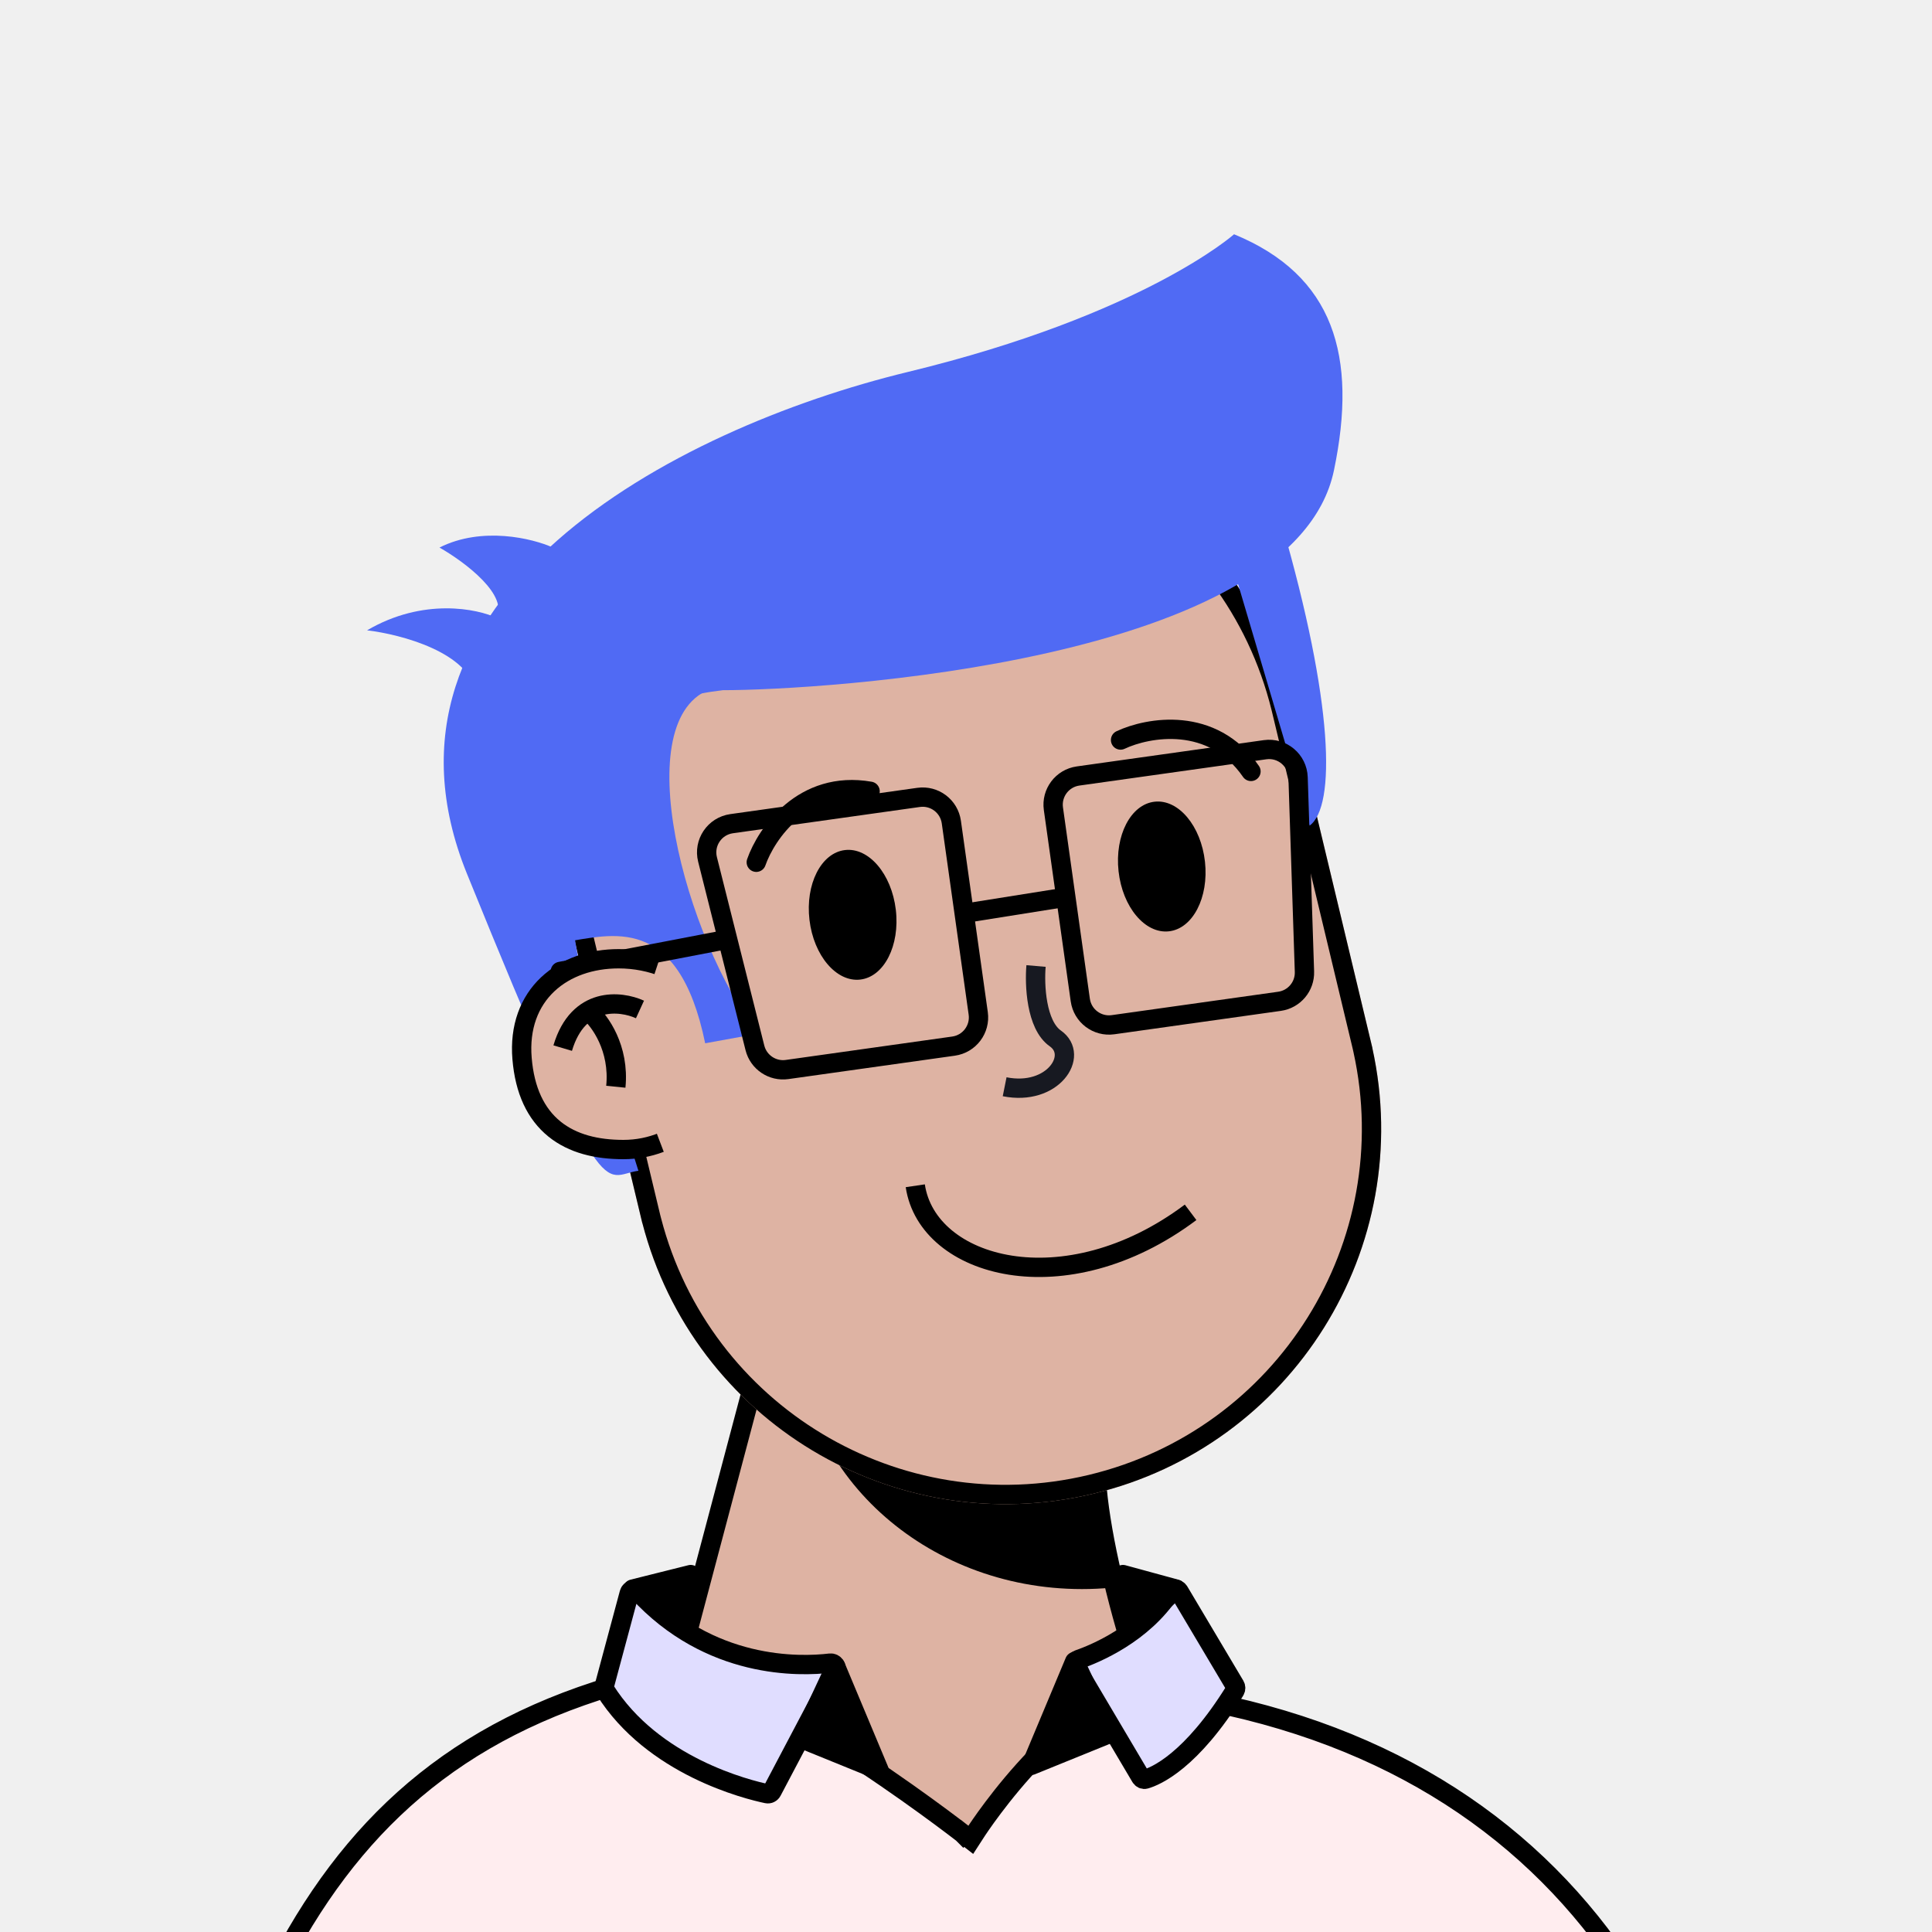
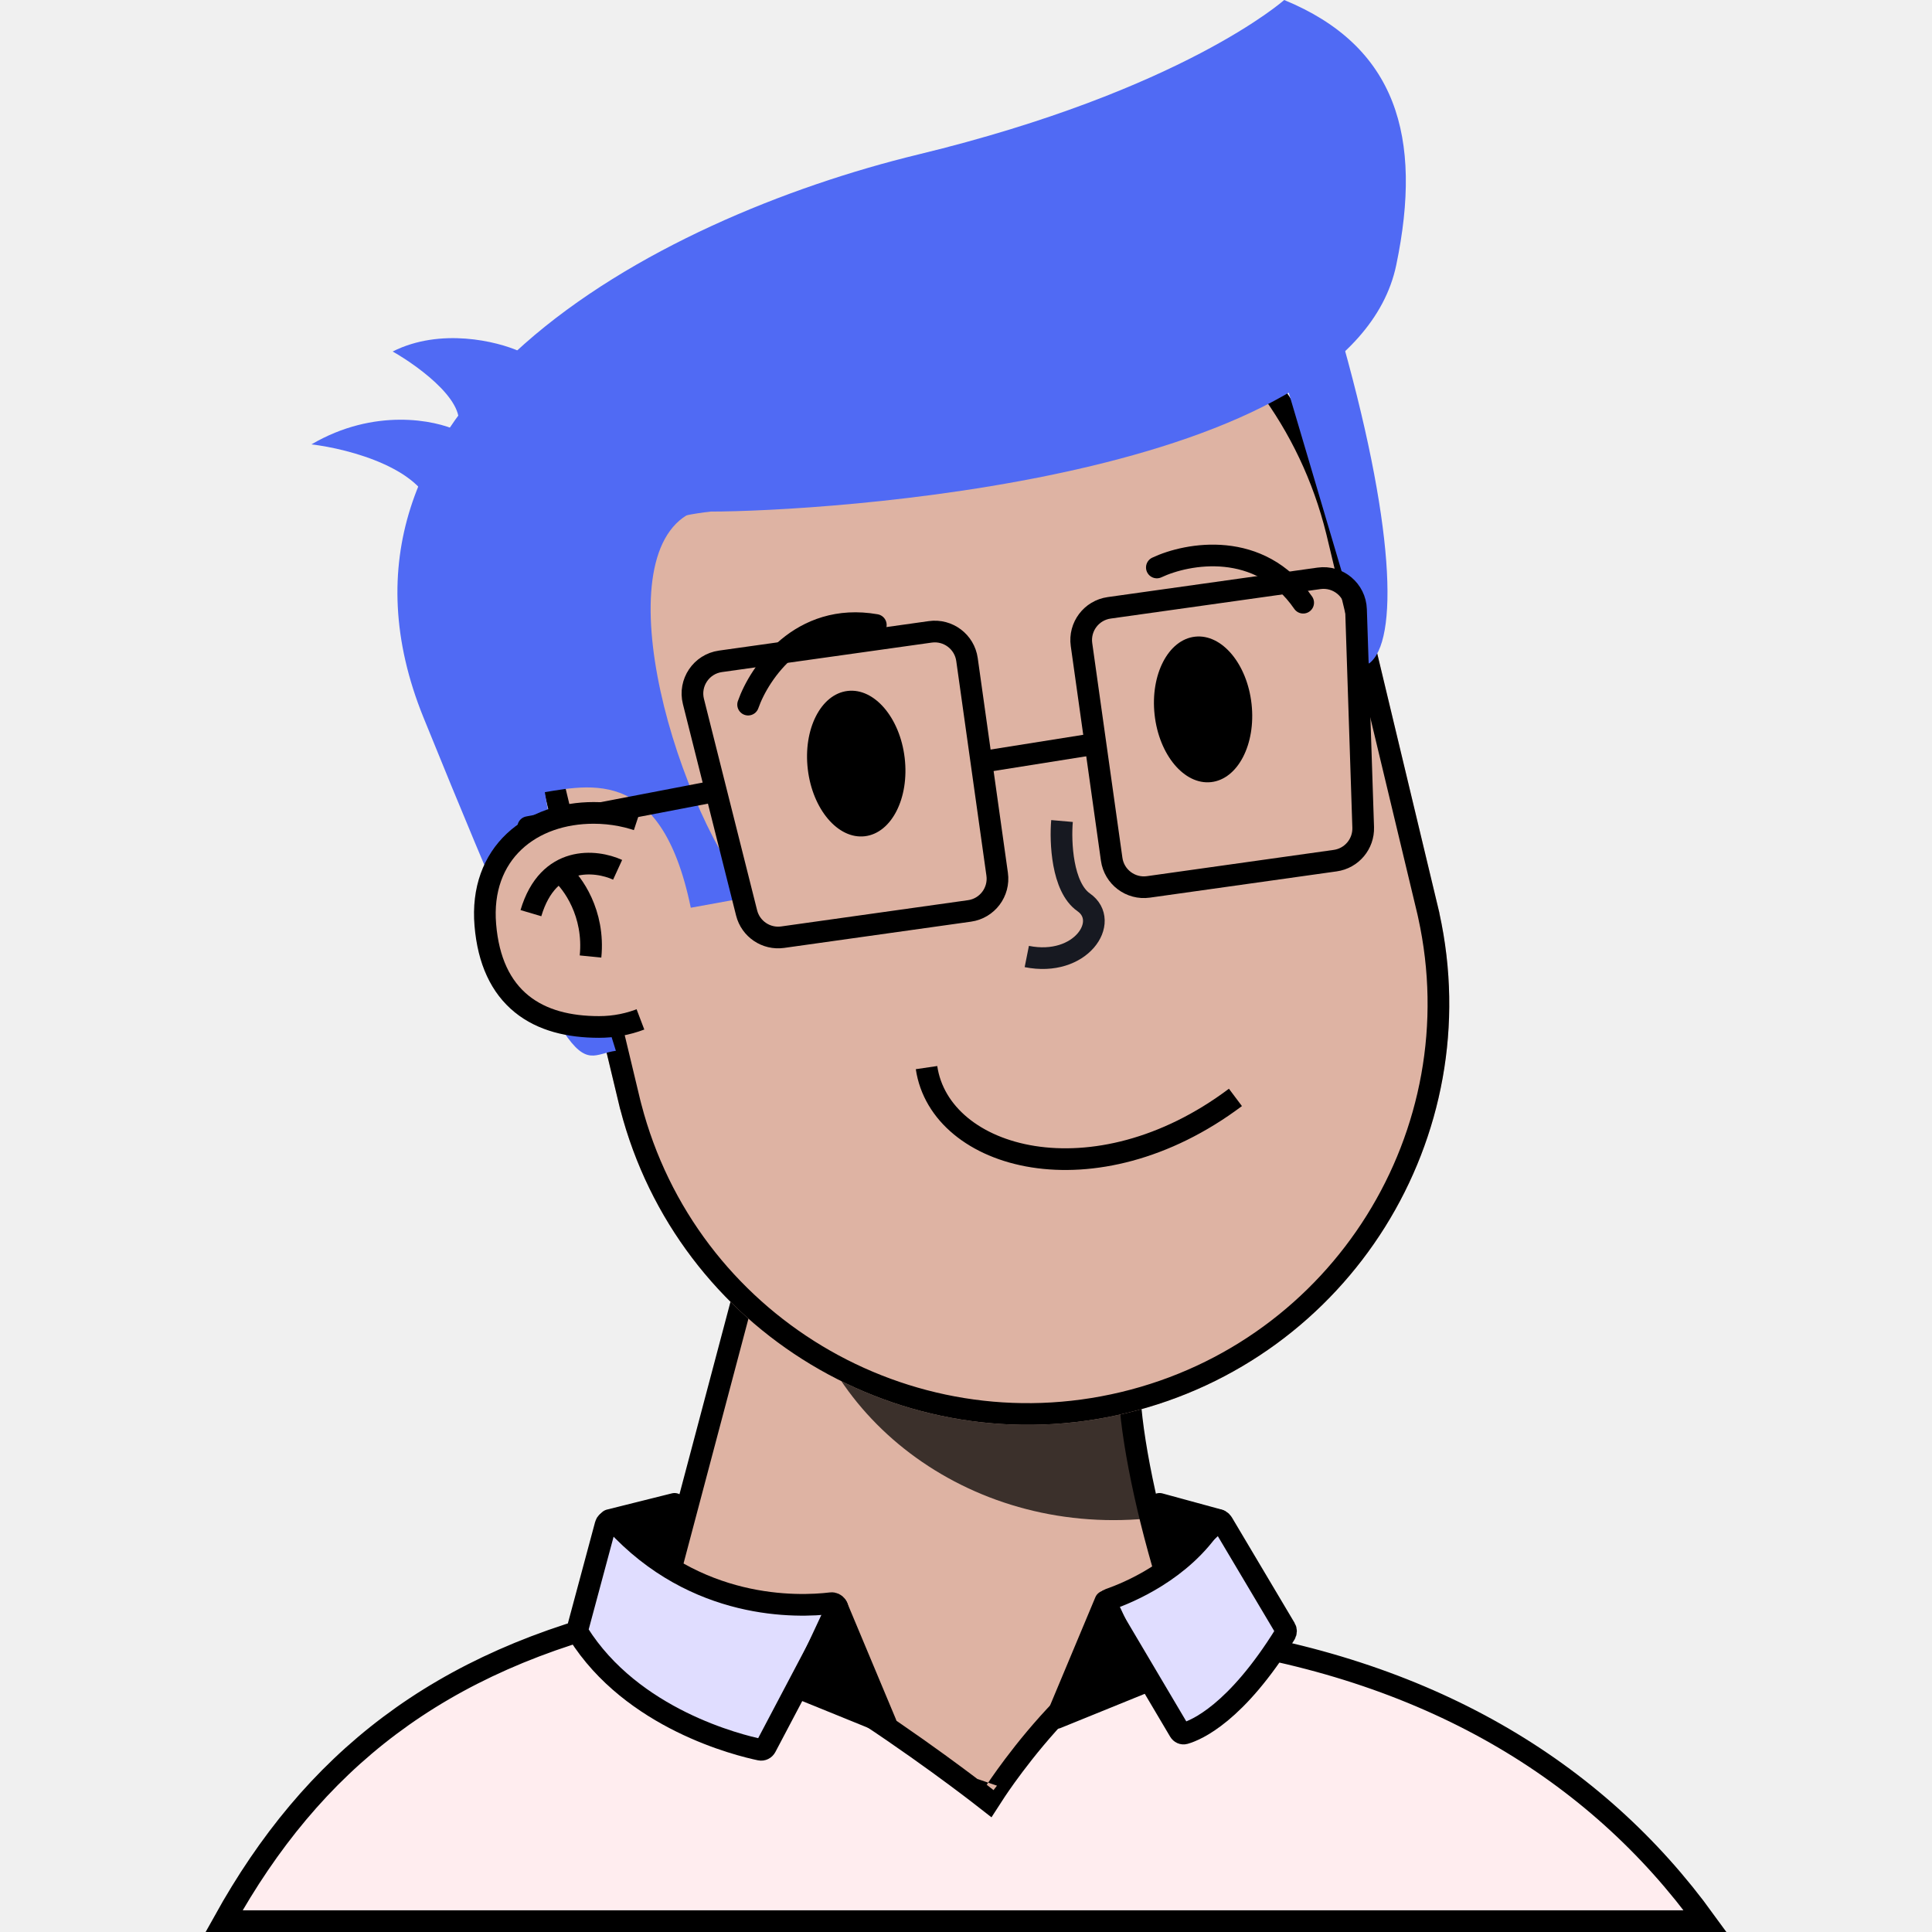
- <svg xmlns="http://www.w3.org/2000/svg" width="280" height="280" viewBox="0 0 400 400" preserveAspectRatio="xMidYMax meet" fill="none">
-   <g transform="translate(100, 65)">
+ <svg xmlns="http://www.w3.org/2000/svg" width="280" height="280" viewBox="0 0 400 400" preserveAspectRatio="xMidYMax" fill="none" version="1.1" id="svg30">
+   <defs id="defs30" />
+   <g transform="matrix(1.122024,0,0,1.122024,91.40666,18.5112)" id="g30">
    <g id="vue-color-avatar-face">
-       <g clip-path="url(#clip0)">
-         <path d="M154 319.5C139.6 299.5 128.333 260.834 127 241.5L58.5 212L30 319.5H154Z" fill="#DEB3A3" stroke="black" stroke-width="4" />
-         <mask id="mask0" style="mask-type: alpha" maskUnits="userSpaceOnUse" x="30" y="212" width="124" height="118">
-           <path d="M154 329.5C139.6 309.5 128.333 260.834 127 241.5L58.5 212L30 329.5H154Z" fill="#DEB3A3" />
+       <g clip-path="url(#clip0)" id="g5">
+         <path d="m 154,319.5 c -14.4,-20 -25.667,-58.666 -27,-78 L 58.5,212 30,319.5 Z" fill="#deb3a3" stroke="#000000" stroke-width="4" id="path1" />
+         <mask id="mask0" maskUnits="userSpaceOnUse" x="30" y="212" width="124" height="118">
+           <path d="m 154,329.5 c -14.4,-20 -25.667,-68.666 -27,-88 L 58.5,212 30,329.5 Z" fill="#deb3a3" id="path2" />
        </mask>
-         <g mask="url(#mask0)">
-           <g style="mix-blend-mode: multiply">
-             <ellipse cx="124" cy="210" rx="59" ry="54" fill="black" />
+         <g mask="url(#mask0)" id="g3">
+           <g style="mix-blend-mode:multiply" id="g2">
+             <ellipse cx="124" cy="210" rx="59" ry="54" fill="#000000" id="ellipse2" />
          </g>
        </g>
-         <mask id="path-4-inside-1" fill="white">
-           <path fill-rule="evenodd" clip-rule="evenodd" d="M183.886 150.917C183.859 150.801 183.831 150.685 183.803 150.569C183.776 150.454 183.748 150.338 183.719 150.222L167.323 81.785C167.306 81.718 167.29 81.65 167.274 81.582C167.258 81.514 167.242 81.447 167.225 81.379L167.152 81.075L167.151 81.076C156.933 39.631 115.156 14.147 73.582 24.108C32.008 34.069 6.315 75.717 15.988 117.293L15.986 117.293L32.978 188.211L32.992 188.208C43.594 229.112 85.062 254.149 126.329 244.261C167.597 234.374 193.216 193.264 184.131 151.996L184.144 151.993L183.886 150.917Z" />
+         <mask id="path-4-inside-1" fill="#ffffff">
+           <path fill-rule="evenodd" clip-rule="evenodd" d="m 183.886,150.917 c -0.027,-0.116 -0.055,-0.232 -0.083,-0.348 -0.027,-0.115 -0.055,-0.231 -0.084,-0.347 L 167.323,81.785 c -0.017,-0.068 -0.033,-0.136 -0.049,-0.203 -0.016,-0.068 -0.032,-0.136 -0.049,-0.203 l -0.073,-0.303 -10e-4,3e-4 C 156.933,39.631 115.156,14.147 73.582,24.108 32.008,34.069 6.315,75.717 15.988,117.293 h -0.002 l 16.991,70.918 0.014,-0.003 c 10.603,40.904 52.07,65.941 93.337,56.053 41.268,-9.887 66.887,-50.997 57.802,-92.265 l 0.013,-0.003 z" id="path3" />
        </mask>
-         <path fill-rule="evenodd" clip-rule="evenodd" d="M183.886 150.917C183.859 150.801 183.831 150.685 183.803 150.569C183.776 150.454 183.748 150.338 183.719 150.222L167.323 81.785C167.306 81.718 167.29 81.65 167.274 81.582C167.258 81.514 167.242 81.447 167.225 81.379L167.152 81.075L167.151 81.076C156.933 39.631 115.156 14.147 73.582 24.108C32.008 34.069 6.315 75.717 15.988 117.293L15.986 117.293L32.978 188.211L32.992 188.208C43.594 229.112 85.062 254.149 126.329 244.261C167.597 234.374 193.216 193.264 184.131 151.996L184.144 151.993L183.886 150.917Z" fill="#DEB3A3" />
-         <path d="M183.886 150.917L179.992 151.831L179.994 151.84L179.996 151.849L183.886 150.917ZM183.719 150.222L179.83 151.154L179.832 151.163L179.834 151.172L183.719 150.222ZM167.323 81.785L163.43 82.708L163.433 82.718L167.323 81.785ZM167.274 81.582L163.384 82.514L163.384 82.514L167.274 81.582ZM167.225 81.379L163.335 82.311L163.338 82.321L167.225 81.379ZM167.152 81.075L171.042 80.143L170.111 76.255L166.222 77.185L167.152 81.075ZM167.151 81.076L163.267 82.033L164.218 85.89L168.081 84.966L167.151 81.076ZM73.582 24.108L72.65 20.218L73.582 24.108ZM15.988 117.293L16.922 121.182L20.784 120.255L19.884 116.386L15.988 117.293ZM15.986 117.293L15.052 113.404L11.165 114.337L12.096 118.225L15.986 117.293ZM32.978 188.211L29.088 189.143L30.02 193.035L33.911 192.101L32.978 188.211ZM32.992 188.208L36.864 187.204L35.878 183.401L32.058 184.318L32.992 188.208ZM126.329 244.261L125.397 240.371H125.397L126.329 244.261ZM184.131 151.996L183.2 148.106L179.381 149.021L180.225 152.856L184.131 151.996ZM184.144 151.993L185.075 155.883L188.966 154.951L188.034 151.061L184.144 151.993ZM187.78 150.002C187.751 149.881 187.722 149.759 187.693 149.637L179.914 151.502C179.94 151.611 179.966 151.721 179.992 151.831L187.78 150.002ZM187.693 149.637C187.664 149.516 187.635 149.395 187.605 149.273L179.834 151.172C179.861 151.281 179.887 151.391 179.914 151.502L187.693 149.637ZM163.433 82.718L179.83 151.154L187.609 149.29L171.212 80.853L163.433 82.718ZM171.215 80.863C171.198 80.793 171.181 80.722 171.164 80.65L163.384 82.514C163.4 82.578 163.415 82.642 163.43 82.708L171.215 80.863ZM171.164 80.65C171.147 80.579 171.13 80.508 171.113 80.436L163.338 82.321C163.353 82.385 163.369 82.449 163.384 82.514L171.164 80.65ZM163.262 82.007L163.335 82.311L171.115 80.447L171.042 80.143L163.262 82.007ZM168.081 84.966L168.083 84.966L166.222 77.185L166.221 77.185L168.081 84.966ZM171.035 80.118C160.291 36.54 116.364 9.745 72.65 20.218L74.514 27.998C113.949 18.55 153.575 42.722 163.267 82.033L171.035 80.118ZM72.65 20.218C28.936 30.692 1.922 74.484 12.092 118.199L19.884 116.386C10.709 76.951 35.08 37.446 74.514 27.998L72.65 20.218ZM16.92 121.183L16.922 121.182L15.054 113.403L15.052 113.404L16.92 121.183ZM36.868 187.279L19.876 116.361L12.096 118.225L29.088 189.143L36.868 187.279ZM32.058 184.318L32.044 184.322L33.911 192.101L33.925 192.097L32.058 184.318ZM29.119 189.211C40.269 232.223 83.869 258.548 127.261 248.151L125.397 240.371C86.254 249.75 46.92 226.002 36.864 187.204L29.119 189.211ZM127.261 248.151C170.653 237.755 197.591 194.53 188.038 151.136L180.225 152.856C188.842 191.999 164.541 230.993 125.397 240.371L127.261 248.151ZM183.212 148.103L183.2 148.106L185.063 155.886L185.075 155.883L183.212 148.103ZM179.996 151.849L180.254 152.925L188.034 151.061L187.776 149.985L179.996 151.849Z" fill="black" mask="url(#path-4-inside-1)" />
+         <path fill-rule="evenodd" clip-rule="evenodd" d="m 183.886,150.917 c -0.027,-0.116 -0.055,-0.232 -0.083,-0.348 -0.027,-0.115 -0.055,-0.231 -0.084,-0.347 L 167.323,81.785 c -0.017,-0.068 -0.033,-0.136 -0.049,-0.203 -0.016,-0.068 -0.032,-0.136 -0.049,-0.203 l -0.073,-0.303 -10e-4,3e-4 C 156.933,39.631 115.156,14.147 73.582,24.108 32.008,34.069 6.315,75.717 15.988,117.293 h -0.002 l 16.991,70.918 0.014,-0.003 c 10.603,40.904 52.07,65.941 93.337,56.053 41.268,-9.887 66.887,-50.997 57.802,-92.265 l 0.013,-0.003 z" fill="#deb3a3" id="path4" />
+         <path d="m 183.886,150.917 -3.894,0.914 0.002,0.009 0.002,0.009 z m -0.167,-0.695 -3.889,0.932 0.002,0.009 0.002,0.009 z m -16.396,-68.436 -3.893,0.922 0.003,0.01 z m -0.049,-0.203 -3.89,0.932 v 1e-4 z m -0.049,-0.203 -3.89,0.932 0.003,0.01 z m -0.073,-0.303 3.89,-0.932 -0.931,-3.888 -3.889,0.93 z m -10e-4,3e-4 -3.884,0.958 0.951,3.857 3.863,-0.924 z M 73.582,24.108 72.65,20.218 Z m -57.594,93.185 0.934,3.889 3.862,-0.927 -0.9,-3.869 z m -0.002,0 -0.934,-3.889 -3.887,0.933 0.931,3.888 z m 16.991,70.918 -3.89,0.932 0.932,3.892 3.891,-0.934 z m 0.014,-0.003 3.872,-1.004 -0.986,-3.803 -3.82,0.917 z m 93.337,56.053 -0.932,-3.89 v 0 z m 57.802,-92.265 -0.931,-3.89 -3.819,0.915 0.844,3.835 z m 0.013,-0.003 0.931,3.89 3.891,-0.932 -0.932,-3.89 z m 3.636,-1.991 c -0.029,-0.121 -0.058,-0.243 -0.087,-0.365 l -7.779,1.865 c 0.026,0.109 0.052,0.219 0.078,0.329 z m -0.087,-0.365 c -0.029,-0.121 -0.058,-0.242 -0.088,-0.364 l -7.771,1.899 c 0.027,0.109 0.053,0.219 0.08,0.33 z m -24.26,-66.919 16.397,68.436 7.779,-1.864 -16.397,-68.436 z m 7.782,-1.854 c -0.017,-0.071 -0.034,-0.142 -0.051,-0.213 l -7.78,1.864 c 0.016,0.064 0.031,0.128 0.046,0.193 z M 171.164,80.65 c -0.017,-0.071 -0.034,-0.142 -0.051,-0.214 l -7.775,1.885 c 0.015,0.064 0.031,0.128 0.046,0.193 z m -7.902,1.357 0.073,0.304 7.78,-1.864 -0.073,-0.303 z m 4.819,2.959 0.002,-4e-4 -1.861,-7.781 -0.001,3e-4 z m 2.954,-4.848 C 160.291,36.54 116.364,9.745 72.65,20.218 l 1.864,7.78 c 39.435,-9.448 79.061,14.724 88.753,54.035 z M 72.65,20.218 C 28.936,30.692 1.922,74.484 12.092,118.199 l 7.792,-1.813 C 10.709,76.951 35.08,37.446 74.514,27.998 Z m -55.73,100.965 0.002,-0.001 -1.868,-7.779 -0.002,10e-4 z m 19.947,66.096 -16.991,-70.918 -7.78,1.864 16.991,70.918 z m -4.81,-2.961 -0.014,0.004 1.867,7.779 0.014,-0.004 z m -2.938,4.893 c 11.149,43.012 54.75,69.337 98.141,58.94 l -1.864,-7.78 C 86.254,249.75 46.92,226.002 36.864,187.204 Z m 98.141,58.94 c 43.392,-10.396 70.33,-53.621 60.777,-97.015 l -7.813,1.72 c 8.617,39.143 -15.684,78.137 -54.828,87.515 z m 55.951,-100.048 -0.012,0.003 1.863,7.78 0.012,-0.003 z m -3.216,3.746 0.258,1.076 7.78,-1.864 -0.258,-1.076 z" fill="#000000" mask="url(#path-4-inside-1)" id="path5" />
      </g>
-       <defs>
+       <defs id="defs5">
        <clipPath id="clip0">
-           <rect width="200" height="320" fill="white" />
+           <rect width="200" height="320" fill="#ffffff" id="rect5" x="0" y="0" />
        </clipPath>
      </defs>
    </g>
    <g id="vue-color-avatar-eyes">
-       <g transform="translate(60, 95)">
-         <ellipse cx="16.53" cy="29.402" rx="9" ry="13.5" transform="rotate(-6.77646 16.5301 29.4023)" fill="black" />
-         <ellipse cx="80.531" cy="19.402" rx="9" ry="13.5" transform="rotate(-6.27568 80.5312 19.4021)" fill="black" />
+       <g transform="translate(60,95)" id="g6">
+         <ellipse cx="16.53" cy="29.402" rx="9" ry="13.5" transform="rotate(-6.77646,16.5301,29.4023)" fill="#000000" id="ellipse5" />
+         <ellipse cx="80.531" cy="19.402" rx="9" ry="13.5" transform="rotate(-6.27568,80.5312,19.4021)" fill="#000000" id="ellipse6" />
      </g>
    </g>
    <g id="vue-color-avatar-nose">
-       <g transform="translate(98, 128)">
-         <path d="M16.5 7C16.167 10.833 16.5 19.2 20.5 22C25.5 25.5 20 34 10 32" stroke="#171921" stroke-width="4" />
+       <g transform="translate(98,128)" id="g7">
+         <path d="m 16.5,7 c -0.333,3.833 0,12.2 4,15 5,3.5 -0.5,12 -10.5,10" stroke="#171921" stroke-width="4" id="path6" />
      </g>
    </g>
    <g id="vue-color-avatar-eyebrows">
-       <g transform="translate(33, 78)">
-         <path d="M99 10.214C104.667 7.548 118 5.114 126 16.714" stroke="black" stroke-width="4" stroke-linecap="round" />
-         <path d="M23.579 35.521C25.65 29.61 33.261 18.396 47.142 20.822" stroke="black" stroke-width="4" stroke-linecap="round" />
+       <g transform="translate(33,78)" id="g8">
+         <path d="m 99,10.214 c 5.667,-2.667 19,-5.1 27,6.5" stroke="#000000" stroke-width="4" stroke-linecap="round" id="path7" />
+         <path d="M 23.579,35.521 C 25.65,29.61 33.261,18.396 47.142,20.822" stroke="#000000" stroke-width="4" stroke-linecap="round" id="path8" />
      </g>
    </g>
    <g id="vue-color-avatar-tops">
-       <g transform="translate(-34, -19)">
-         <path d="M210.177 51.397C201.855 91.294 103.499 96.896 83.677 96.896C31.655 102.823 56.625 165.262 66.177 196.396C58.677 197.396 59.677 206.396 30.677 134.896C7.477 77.696 73.183 42.834 121.999 31C170.815 19.165 189.499 2.502 189.499 2.502C210.177 11 215.116 27.718 210.177 51.397Z" fill="#506AF4" />
-         <path d="M205.134 124.947L189.316 71.507L199.354 62.364C210.109 99.452 210.601 120.988 205.134 124.947Z" fill="#506AF4" />
-         <path d="M80 170C74.4 142.8 60.333 147.667 51 149L41 105L81.584 96.506C82.336 96.266 83.141 96.096 84 96L81.584 96.506C63.433 102.299 75.957 148.796 91 168L80 170Z" fill="#506AF4" />
-         <path d="M24.989 67.363C33.834 62.909 44.281 65.487 48.398 67.333L36.627 82.213C39.663 77.357 30.133 70.29 24.989 67.363Z" fill="#506AF4" />
-         <path d="M10 84.5C21.6 77.7 32.833 80 37 82L32.5 97.5C31.3 89.1 17 85.333 10 84.5Z" fill="#506AF4" />
+       <g transform="translate(-34,-19)" id="g13">
+         <path d="m 210.177,51.397 c -8.322,39.897 -106.678,45.5 -126.5,45.5 -52.022,5.927 -27.052,68.366 -17.5,99.5 -7.5,1 -6.5,10 -35.5,-61.5 C 7.477,77.696 73.183,42.834 121.999,31 170.815,19.165 189.499,2.502 189.499,2.502 210.177,11 215.116,27.718 210.177,51.397 Z" fill="#506af4" id="path9" />
+         <path d="m 205.134,124.947 -15.818,-53.44 10.038,-9.143 c 10.755,37.088 11.247,58.624 5.78,62.583 z" fill="#506af4" id="path10" />
+         <path d="M 80,170 C 74.4,142.8 60.333,147.667 51,149 L 41,105 81.584,96.506 C 82.336,96.266 83.141,96.096 84,96 l -2.416,0.506 C 63.433,102.299 75.957,148.796 91,168 Z" fill="#506af4" id="path11" />
+         <path d="m 24.989,67.363 c 8.845,-4.454 19.292,-1.876 23.409,-0.03 L 36.627,82.213 C 39.663,77.357 30.133,70.29 24.989,67.363 Z" fill="#506af4" id="path12" />
+         <path d="m 10,84.5 c 11.6,-6.8 22.833,-4.5 27,-2.5 L 32.5,97.5 C 31.3,89.1 17,85.333 10,84.5 Z" fill="#506af4" id="path13" />
      </g>
    </g>
    <g id="vue-color-avatar-glasses">
-       <g transform="translate(14, 87)">
-         <path d="M36.5 42.5L2 49.125" stroke="black" stroke-width="4" stroke-linecap="round" />
-         <path d="M32.488 25.939C31.618 22.48 33.94 19.031 37.472 18.535L76.188 13.093C79.47 12.632 82.504 14.918 82.965 18.2L88.532 57.81C88.993 61.092 86.707 64.126 83.425 64.587L48.953 69.432C45.916 69.859 43.047 67.927 42.299 64.954L32.488 25.939Z" stroke="black" stroke-width="4" />
-         <path d="M154.751 8.964C154.634 5.399 151.451 2.723 147.919 3.22L109.203 8.661C105.921 9.122 103.635 12.156 104.096 15.438L109.663 55.048C110.124 58.33 113.158 60.616 116.44 60.155L150.912 55.31C153.949 54.883 156.175 52.236 156.074 49.171L154.751 8.964Z" stroke="black" stroke-width="4" />
-         <path d="M85.5 37.125L107.5 33.625" stroke="black" stroke-width="4" />
+       <g transform="translate(14,87)" id="g17">
+         <path d="M 36.5,42.5 2,49.125" stroke="#000000" stroke-width="4" stroke-linecap="round" id="path14" />
+         <path d="m 32.488,25.939 c -0.87,-3.459 1.452,-6.909 4.984,-7.405 l 38.717,-5.441 c 3.281,-0.461 6.315,1.825 6.777,5.107 l 5.567,39.611 c 0.461,3.281 -1.825,6.316 -5.106,6.777 l -34.473,4.845 c -3.037,0.427 -5.906,-1.505 -6.654,-4.478 z" stroke="#000000" stroke-width="4" id="path15" />
+         <path d="m 154.751,8.964 c -0.117,-3.565 -3.3,-6.241 -6.832,-5.744 l -38.716,5.441 c -3.282,0.461 -5.568,3.495 -5.107,6.777 l 5.567,39.611 c 0.461,3.281 3.495,5.568 6.777,5.107 L 150.912,55.31 c 3.037,-0.427 5.263,-3.074 5.162,-6.139 z" stroke="#000000" stroke-width="4" id="path16" />
+         <path d="m 85.5,37.125 22,-3.5" stroke="#000000" stroke-width="4" id="path17" />
      </g>
    </g>
    <g id="vue-color-avatar-mouth">
-       <g transform="translate(87, 163)">
-         <path d="M2.5 17.5C5 34.5 33.5 42.5 59.5 23" stroke="black" stroke-width="4" />
+       <g transform="translate(87,163)" id="g18">
+         <path d="m 2.5,17.5 c 2.5,17 31,25 57,5.5" stroke="#000000" stroke-width="4" id="path18" />
      </g>
    </g>
    <g id="vue-color-avatar-ear">
-       <g transform="translate(5, 130.5)">
-         <path d="M30.5 6.176C28.17 5.408 25.655 5 23.08 5C12.587 5 4.08 11.5 5.08 23.5C6.122 36 13.587 40.5 24.08 40.5C25.248 40.5 26.391 40.398 27.5 40.201C28.71 39.987 29.881 39.661 31 39.235" stroke="#000" stroke-width="8" />
-         <path d="M31.5 39.036C29.22 39.979 26.713 40.5 24.08 40.5C13.587 40.5 6.122 36 5.08 23.5C4.08 11.5 12.587 5 23.08 5C26.218 5 29.267 5.606 32 6.73L31.5 39.036Z" fill="#DEB3A3" />
-         <path d="M27.5 13.5C23.5 11.667 14.7 10.7 11.5 21.5" stroke="#000" stroke-width="4" />
-         <path d="M17 14C19.167 15.833 23.3 21.5 22.5 29.5" stroke="#000" stroke-width="4" />
+       <g transform="translate(5,130.5)" id="g22">
+         <path d="M 30.5,6.176 C 28.17,5.408 25.655,5 23.08,5 12.587,5 4.08,11.5 5.08,23.5 6.122,36 13.587,40.5 24.08,40.5 c 1.168,0 2.311,-0.102 3.42,-0.299 1.21,-0.214 2.381,-0.54 3.5,-0.966" stroke="#000000" stroke-width="8" id="path19" />
+         <path d="M 31.5,39.036 C 29.22,39.979 26.713,40.5 24.08,40.5 13.587,40.5 6.122,36 5.08,23.5 4.08,11.5 12.587,5 23.08,5 26.218,5 29.267,5.606 32,6.73 Z" fill="#deb3a3" id="path20" />
+         <path d="m 27.5,13.5 c -4,-1.833 -12.8,-2.8 -16,8" stroke="#000000" stroke-width="4" id="path21" />
+         <path d="m 17,14 c 2.167,1.833 6.3,7.5 5.5,15.5" stroke="#000000" stroke-width="4" id="path22" />
      </g>
    </g>
-     <g id="vue-color-avatar-earrings">
- 
-         </g>
-     <g id="vue-color-avatar-beard">
- 
-         </g>
+     <g id="vue-color-avatar-earrings" />
+     <g id="vue-color-avatar-beard" />
    <g id="vue-color-avatar-clothes">
-       <g transform="translate(-43.5, 247)">
-         <path d="M142.771 67.578C142.771 67.578 142.771 67.578 144 66L142.771 67.578L144.493 68.919L145.679 67.087L145.679 67.087L145.681 67.084L145.69 67.07L145.731 67.007C145.742 66.99 145.755 66.971 145.769 66.949C145.803 66.897 145.847 66.832 145.9 66.753C146.05 66.528 146.275 66.195 146.57 65.769C147.158 64.919 148.023 63.702 149.118 62.246C151.312 59.332 154.416 55.482 158.071 51.718C161.737 47.945 165.898 44.318 170.198 41.794C174.514 39.26 178.777 37.949 182.733 38.483C225.171 44.205 256.402 63.002 276.674 91.001H3.375C19.674 61.659 42.858 42.983 80.445 34.413C82.046 34.047 84.224 34.158 86.947 34.791C89.642 35.418 92.715 36.519 96.028 37.976C102.655 40.889 110.052 45.136 117.004 49.536C123.945 53.93 130.39 58.443 135.104 61.86C137.459 63.567 139.379 64.999 140.709 66.004C141.374 66.506 141.891 66.9 142.241 67.169C142.416 67.304 142.55 67.406 142.639 67.475L142.739 67.553L142.764 67.572L142.77 67.577L142.771 67.578Z" fill="#FFEDEF" stroke="black" stroke-width="4" />
-         <path d="M68.613 37.085L73.779 17.853C73.989 17.074 74.996 16.854 75.54 17.449C90.403 33.714 109.16 33.076 115.385 32.33C116.23 32.228 116.892 33.153 116.495 33.906L103.338 58.859C103.136 59.241 102.724 59.452 102.3 59.364C98.352 58.541 78.677 53.732 68.729 37.867C68.583 37.635 68.542 37.35 68.613 37.085Z" fill="#E0DDFF" stroke="black" stroke-width="4" />
-         <path d="M199.195 36.981L187.615 17.499C187.222 16.837 186.253 16.848 185.834 17.494C180.097 26.33 170.202 30.4 166.742 31.602C166.12 31.819 165.835 32.558 166.171 33.125L179.673 55.94C179.875 56.281 180.255 56.465 180.636 56.357C182.771 55.749 190.096 52.685 199.182 38.021C199.378 37.706 199.385 37.3 199.195 36.981Z" fill="#E0DDFF" stroke="black" stroke-width="4" />
-         <path d="M125.5 54.5L116.5 33L109.5 48L125.5 54.5Z" fill="black" stroke="black" stroke-width="4" stroke-linejoin="round" />
-         <path d="M157 53.5L166 32L173 47L157 53.5Z" fill="black" stroke="black" stroke-width="4" stroke-linejoin="round" />
-         <path d="M86.5 14L74.5 17L84.5 23.5L86.5 14Z" fill="black" stroke="black" stroke-width="4" stroke-linejoin="round" />
-         <path d="M176 14L187 17L180 23.5L176 14Z" fill="black" stroke="black" stroke-width="4" stroke-linejoin="round" />
+       <g transform="translate(-43.5,247)" id="g29">
+         <path d="m 142.771,67.578 c 0,2e-4 0,2e-4 1.229,-1.578 l -1.229,1.578 1.722,1.341 1.186,-1.831 v -4e-4 l 0.002,-0.003 0.009,-0.014 0.041,-0.062 c 0.011,-0.017 0.024,-0.036 0.038,-0.058 0.034,-0.052 0.078,-0.117 0.131,-0.196 0.15,-0.225 0.375,-0.558 0.67,-0.983 0.588,-0.851 1.453,-2.068 2.548,-3.523 2.194,-2.915 5.298,-6.764 8.953,-10.528 3.666,-3.774 7.827,-7.401 12.127,-9.925 4.316,-2.534 8.579,-3.844 12.535,-3.311 42.438,5.722 73.669,24.52 93.941,52.518 H 3.375 C 19.674,61.659 42.858,42.983 80.445,34.413 c 1.602,-0.365 3.78,-0.255 6.503,0.379 2.695,0.627 5.768,1.728 9.081,3.184 6.627,2.913 14.024,7.16 20.976,11.56 6.941,4.394 13.386,8.906 18.1,12.323 2.355,1.708 4.275,3.14 5.605,4.144 0.665,0.502 1.182,0.897 1.532,1.166 0.175,0.134 0.309,0.237 0.398,0.306 l 0.1,0.078 0.025,0.019 0.006,0.004 z" fill="#ffedef" stroke="#000000" stroke-width="4" id="path23" />
+         <path d="m 68.613,37.085 5.167,-19.232 c 0.209,-0.779 1.217,-0.999 1.761,-0.404 14.863,16.264 33.62,15.627 39.845,14.88 0.845,-0.101 1.507,0.823 1.11,1.576 l -13.157,24.953 c -0.202,0.382 -0.614,0.593 -1.038,0.505 C 98.352,58.541 78.677,53.732 68.729,37.867 68.583,37.635 68.542,37.35 68.613,37.085 Z" fill="#e0ddff" stroke="#000000" stroke-width="4" id="path24" />
+         <path d="m 199.195,36.981 -11.58,-19.483 c -0.393,-0.661 -1.362,-0.651 -1.781,-0.005 -5.737,8.836 -15.632,12.906 -19.092,14.109 -0.622,0.216 -0.907,0.956 -0.571,1.523 l 13.502,22.815 c 0.202,0.34 0.582,0.525 0.963,0.417 2.135,-0.608 9.46,-3.672 18.546,-18.336 0.196,-0.315 0.203,-0.721 0.013,-1.04 z" fill="#e0ddff" stroke="#000000" stroke-width="4" id="path25" />
+         <path d="m 125.5,54.5 -9,-21.5 -7,15 z" fill="#000000" stroke="#000000" stroke-width="4" stroke-linejoin="round" id="path26" />
+         <path d="m 157,53.5 9,-21.5 7,15 z" fill="#000000" stroke="#000000" stroke-width="4" stroke-linejoin="round" id="path27" />
+         <path d="m 86.5,14 -12,3 10,6.5 z" fill="#000000" stroke="#000000" stroke-width="4" stroke-linejoin="round" id="path28" />
+         <path d="m 176,14 11,3 -7,6.5 z" fill="#000000" stroke="#000000" stroke-width="4" stroke-linejoin="round" id="path29" />
      </g>
    </g>
  </g>
</svg>
